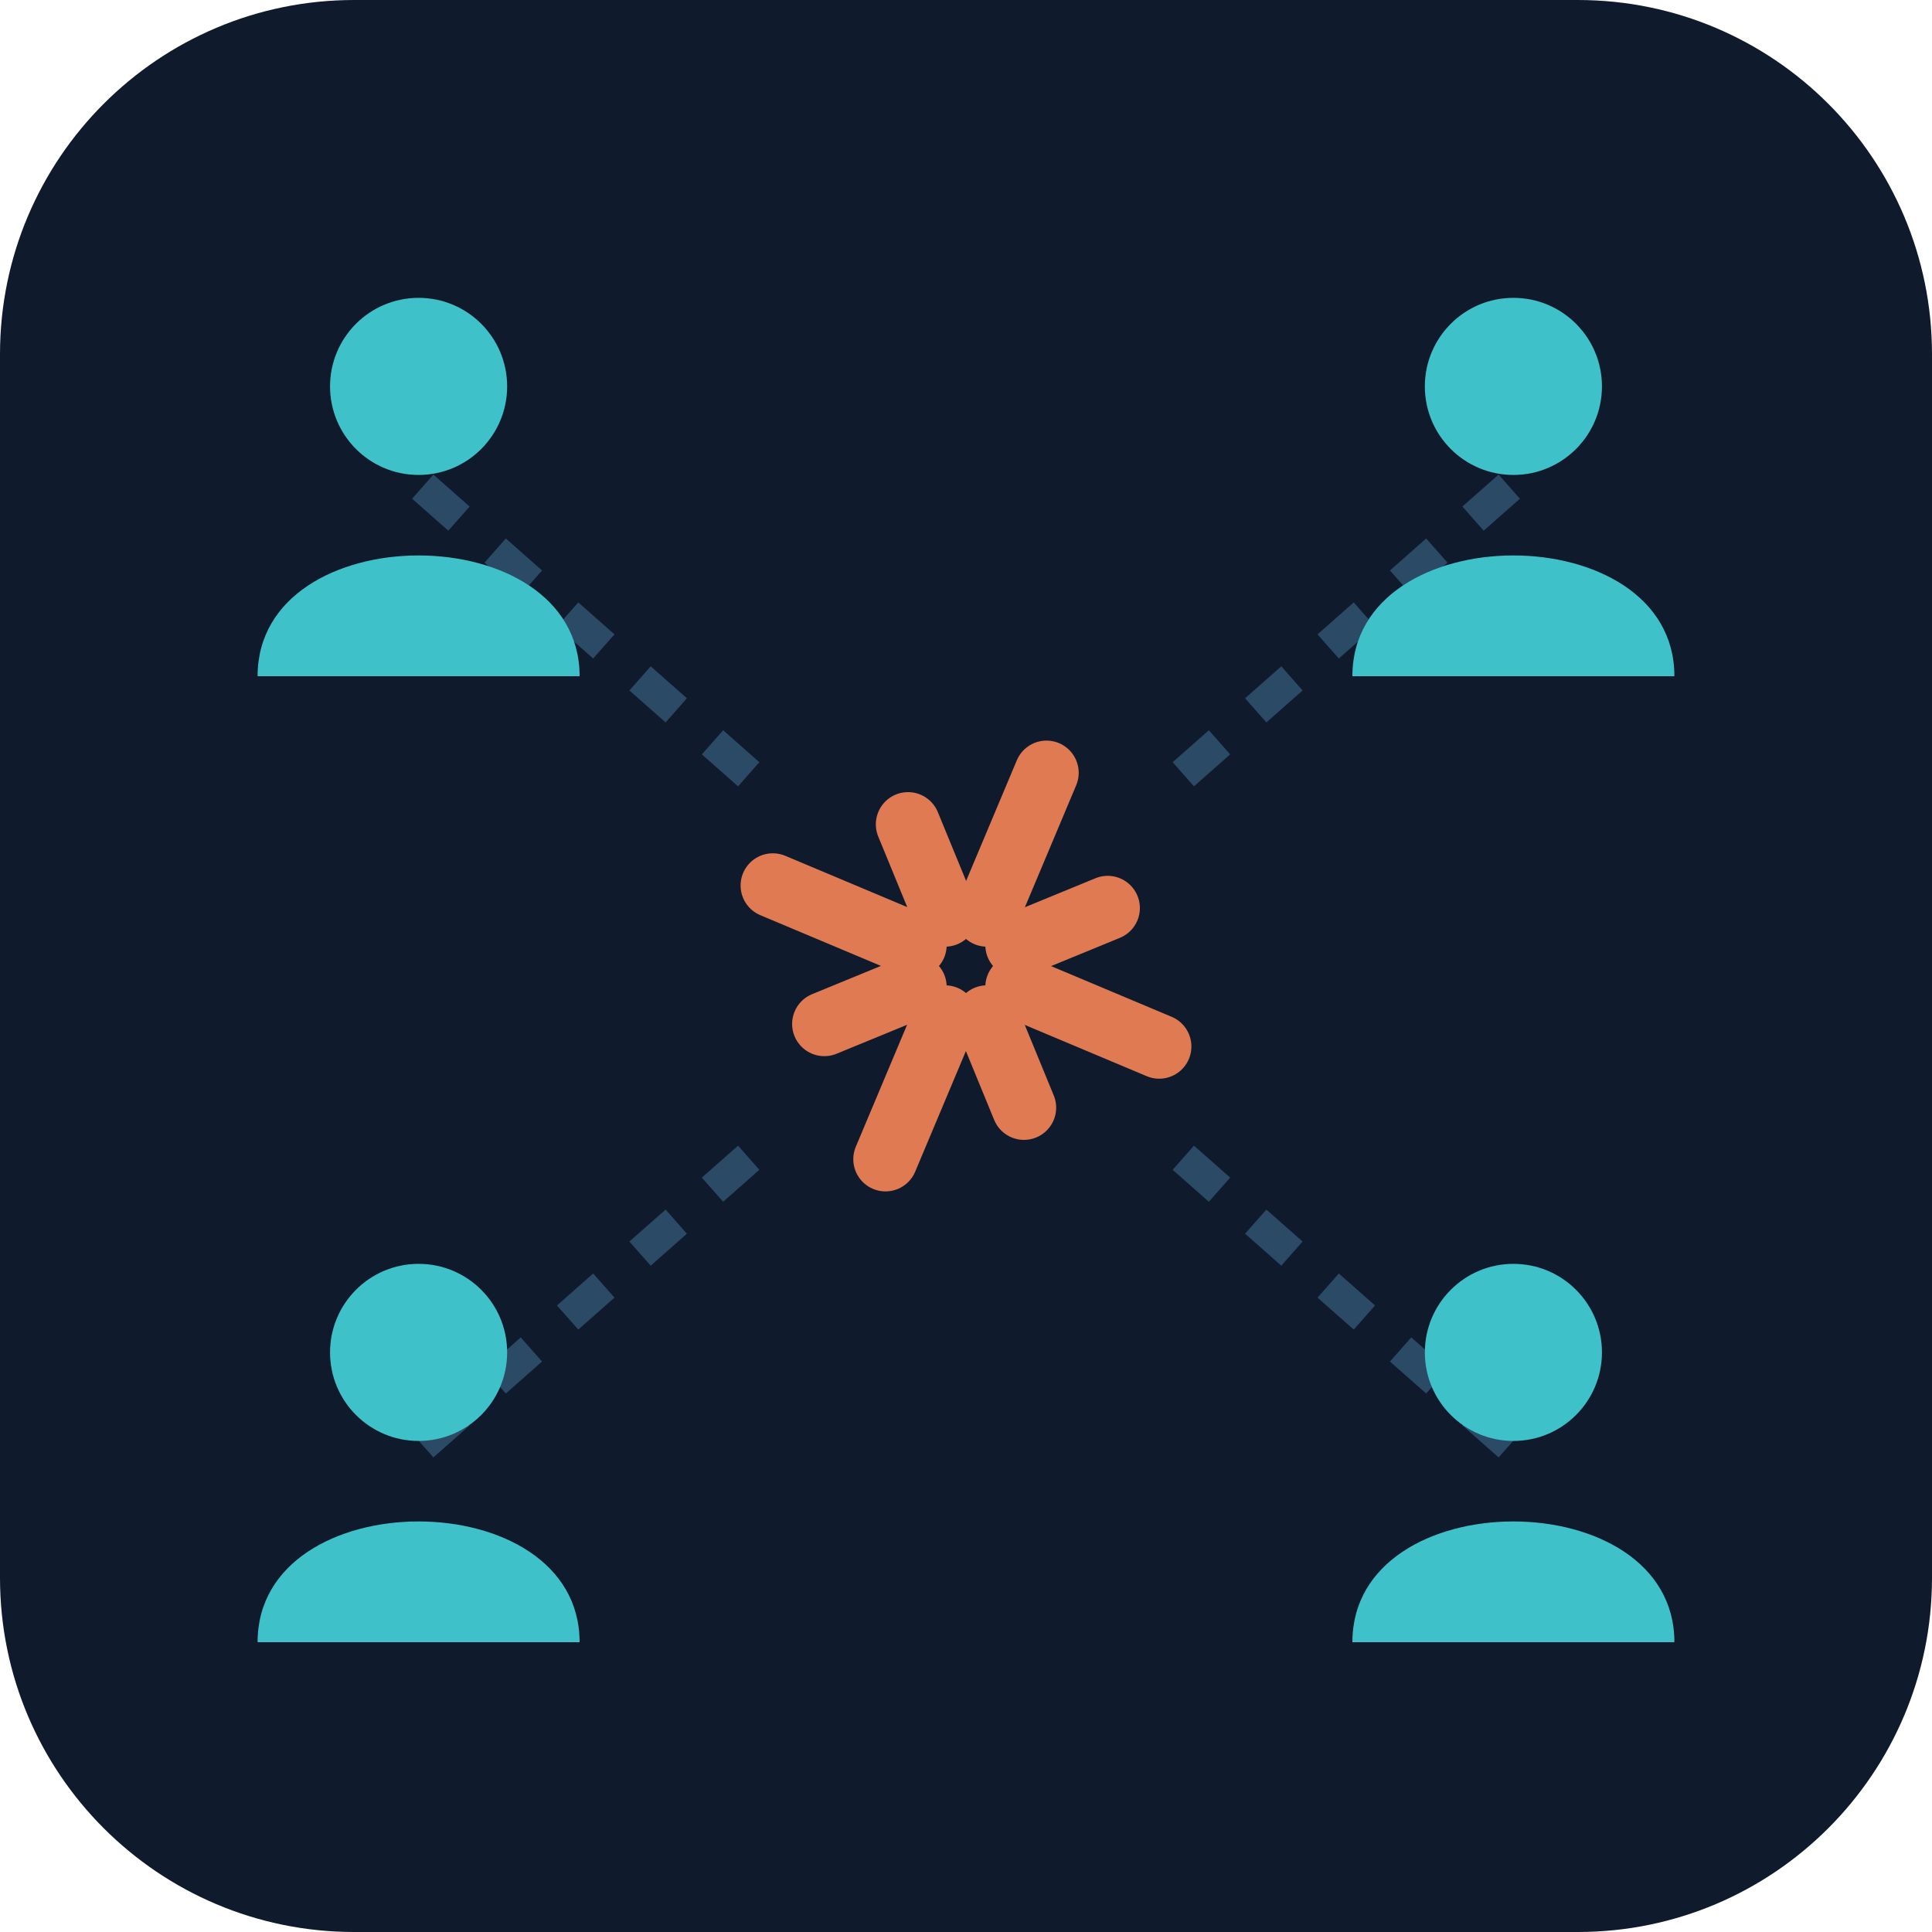
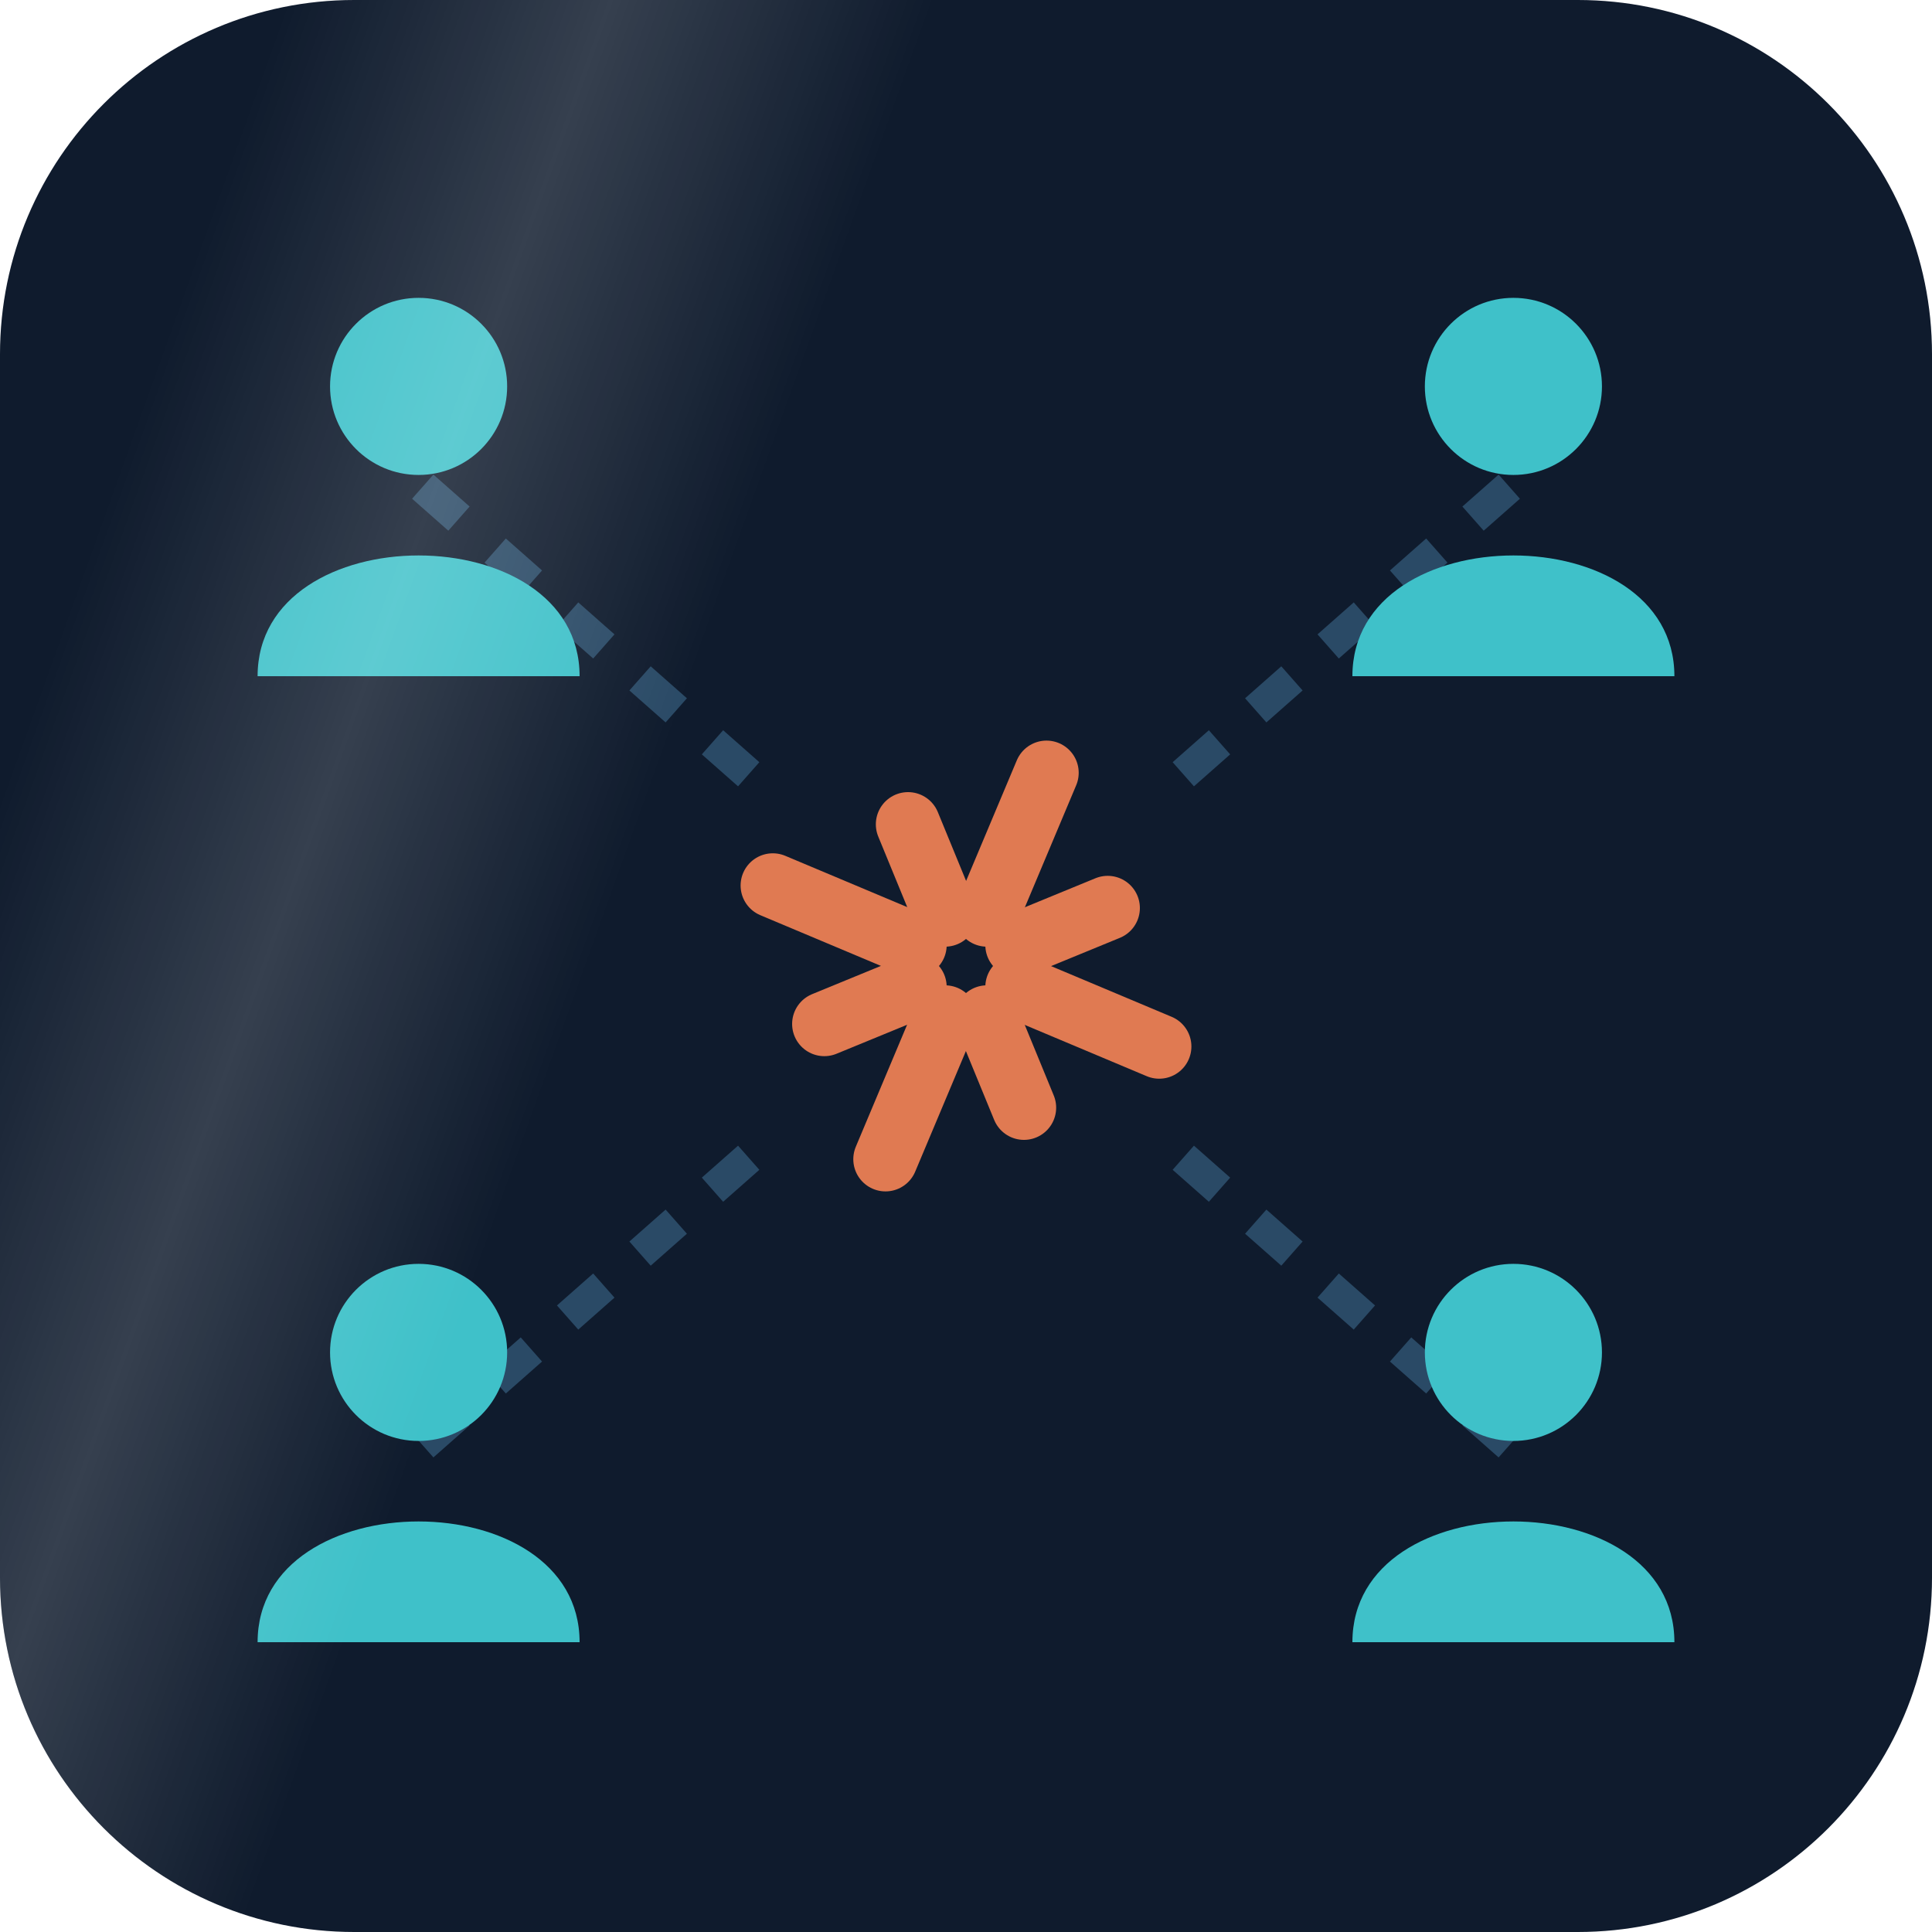
<svg xmlns="http://www.w3.org/2000/svg" viewBox="0 0 120 120" width="120" height="120" role="img">
+   <style>@keyframes tw{0%,100%{opacity:1}50%{opacity:.35}}@keyframes shine{0%,52%{transform:translateX(-80px)}100%{transform:translateX(200px)}}.tw{animation:tw 3.4s ease-in-out infinite}.shine{animation:shine 9s ease-in-out infinite;animation-delay:-4s}@media (prefers-reduced-motion: reduce){.tw,.shine{animation:none}.shine-g{display:none}}</style>
+   <defs>
+     <clipPath id="tile-clip">
+       <rect width="120" height="120" rx="22" />
+     </clipPath>
+     <linearGradient id="tile-shine" x1="0" x2="1" y1="0" y2="0">
+       <stop offset="0" stop-color="#fff" stop-opacity="0" />
+       <stop offset="0.5" stop-color="#fff" stop-opacity="0.16" />
+       <stop offset="1" stop-color="#fff" stop-opacity="0" />
+     </linearGradient>
+   </defs>
  <rect width="120" height="120" rx="22" fill="#0f1b2d" />
  <line x1="60" y1="60" x2="26" y2="30" stroke="#2a4a66" stroke-width="2" stroke-dasharray="3 3" />
  <line x1="60" y1="60" x2="94" y2="30" stroke="#2a4a66" stroke-width="2" stroke-dasharray="3 3" />
  <line x1="60" y1="60" x2="26" y2="90" stroke="#2a4a66" stroke-width="2" stroke-dasharray="3 3" />
  <line x1="60" y1="60" x2="94" y2="90" stroke="#2a4a66" stroke-width="2" stroke-dasharray="3 3" />
-   <circle cx="26" cy="24" r="5.5" fill="#3fc1c9" />
+   <g class="tw" style="animation-delay:1.55s">
+     <circle cx="26" cy="24" r="5.5" fill="#3fc1c9" />
+   </g>
  <path d="M16,42 C16,32 36,32 36,42 Z" fill="#3fc1c9" />
-   <circle cx="94" cy="24" r="5.5" fill="#3fc1c9" />
+   <g class="tw" style="animation-delay:1.98s">
+     <circle cx="94" cy="24" r="5.5" fill="#3fc1c9" />
+   </g>
  <path d="M84,42 C84,32 104,32 104,42 Z" fill="#3fc1c9" />
-   <circle cx="26" cy="84" r="5.5" fill="#3fc1c9" />
+   <g class="tw" style="animation-delay:2.41s">
+     <circle cx="26" cy="84" r="5.5" fill="#3fc1c9" />
+   </g>
  <path d="M16,102 C16,92 36,92 36,102 Z" fill="#3fc1c9" />
-   <circle cx="94" cy="84" r="5.5" fill="#3fc1c9" />
+   <g class="tw" style="animation-delay:2.84s">
+     <circle cx="94" cy="84" r="5.5" fill="#3fc1c9" />
+   </g>
  <path d="M84,102 C84,92 104,92 104,102 Z" fill="#3fc1c9" />
  <circle cx="60" cy="60" r="17" fill="#0f1b2d" />
  <line x1="63.2" y1="61.3" x2="72.0" y2="65.0" stroke="#e07a52" stroke-width="4" stroke-linecap="round" />
  <line x1="61.3" y1="63.2" x2="63.6" y2="68.8" stroke="#e07a52" stroke-width="4" stroke-linecap="round" />
  <line x1="58.7" y1="63.2" x2="55.0" y2="72.0" stroke="#e07a52" stroke-width="4" stroke-linecap="round" />
  <line x1="56.8" y1="61.3" x2="51.2" y2="63.6" stroke="#e07a52" stroke-width="4" stroke-linecap="round" />
  <line x1="56.8" y1="58.7" x2="48.0" y2="55.0" stroke="#e07a52" stroke-width="4" stroke-linecap="round" />
  <line x1="58.7" y1="56.8" x2="56.4" y2="51.2" stroke="#e07a52" stroke-width="4" stroke-linecap="round" />
  <line x1="61.3" y1="56.8" x2="65.0" y2="48.0" stroke="#e07a52" stroke-width="4" stroke-linecap="round" />
  <line x1="63.2" y1="58.7" x2="68.8" y2="56.4" stroke="#e07a52" stroke-width="4" stroke-linecap="round" />
+   <g class="shine-g" clip-path="url(#tile-clip)">
+     <g transform="rotate(20 60 60)">
+       <rect class="shine" x="0" y="-30" width="38" height="180" fill="url(#tile-shine)" />
+     </g>
+   </g>
</svg>
